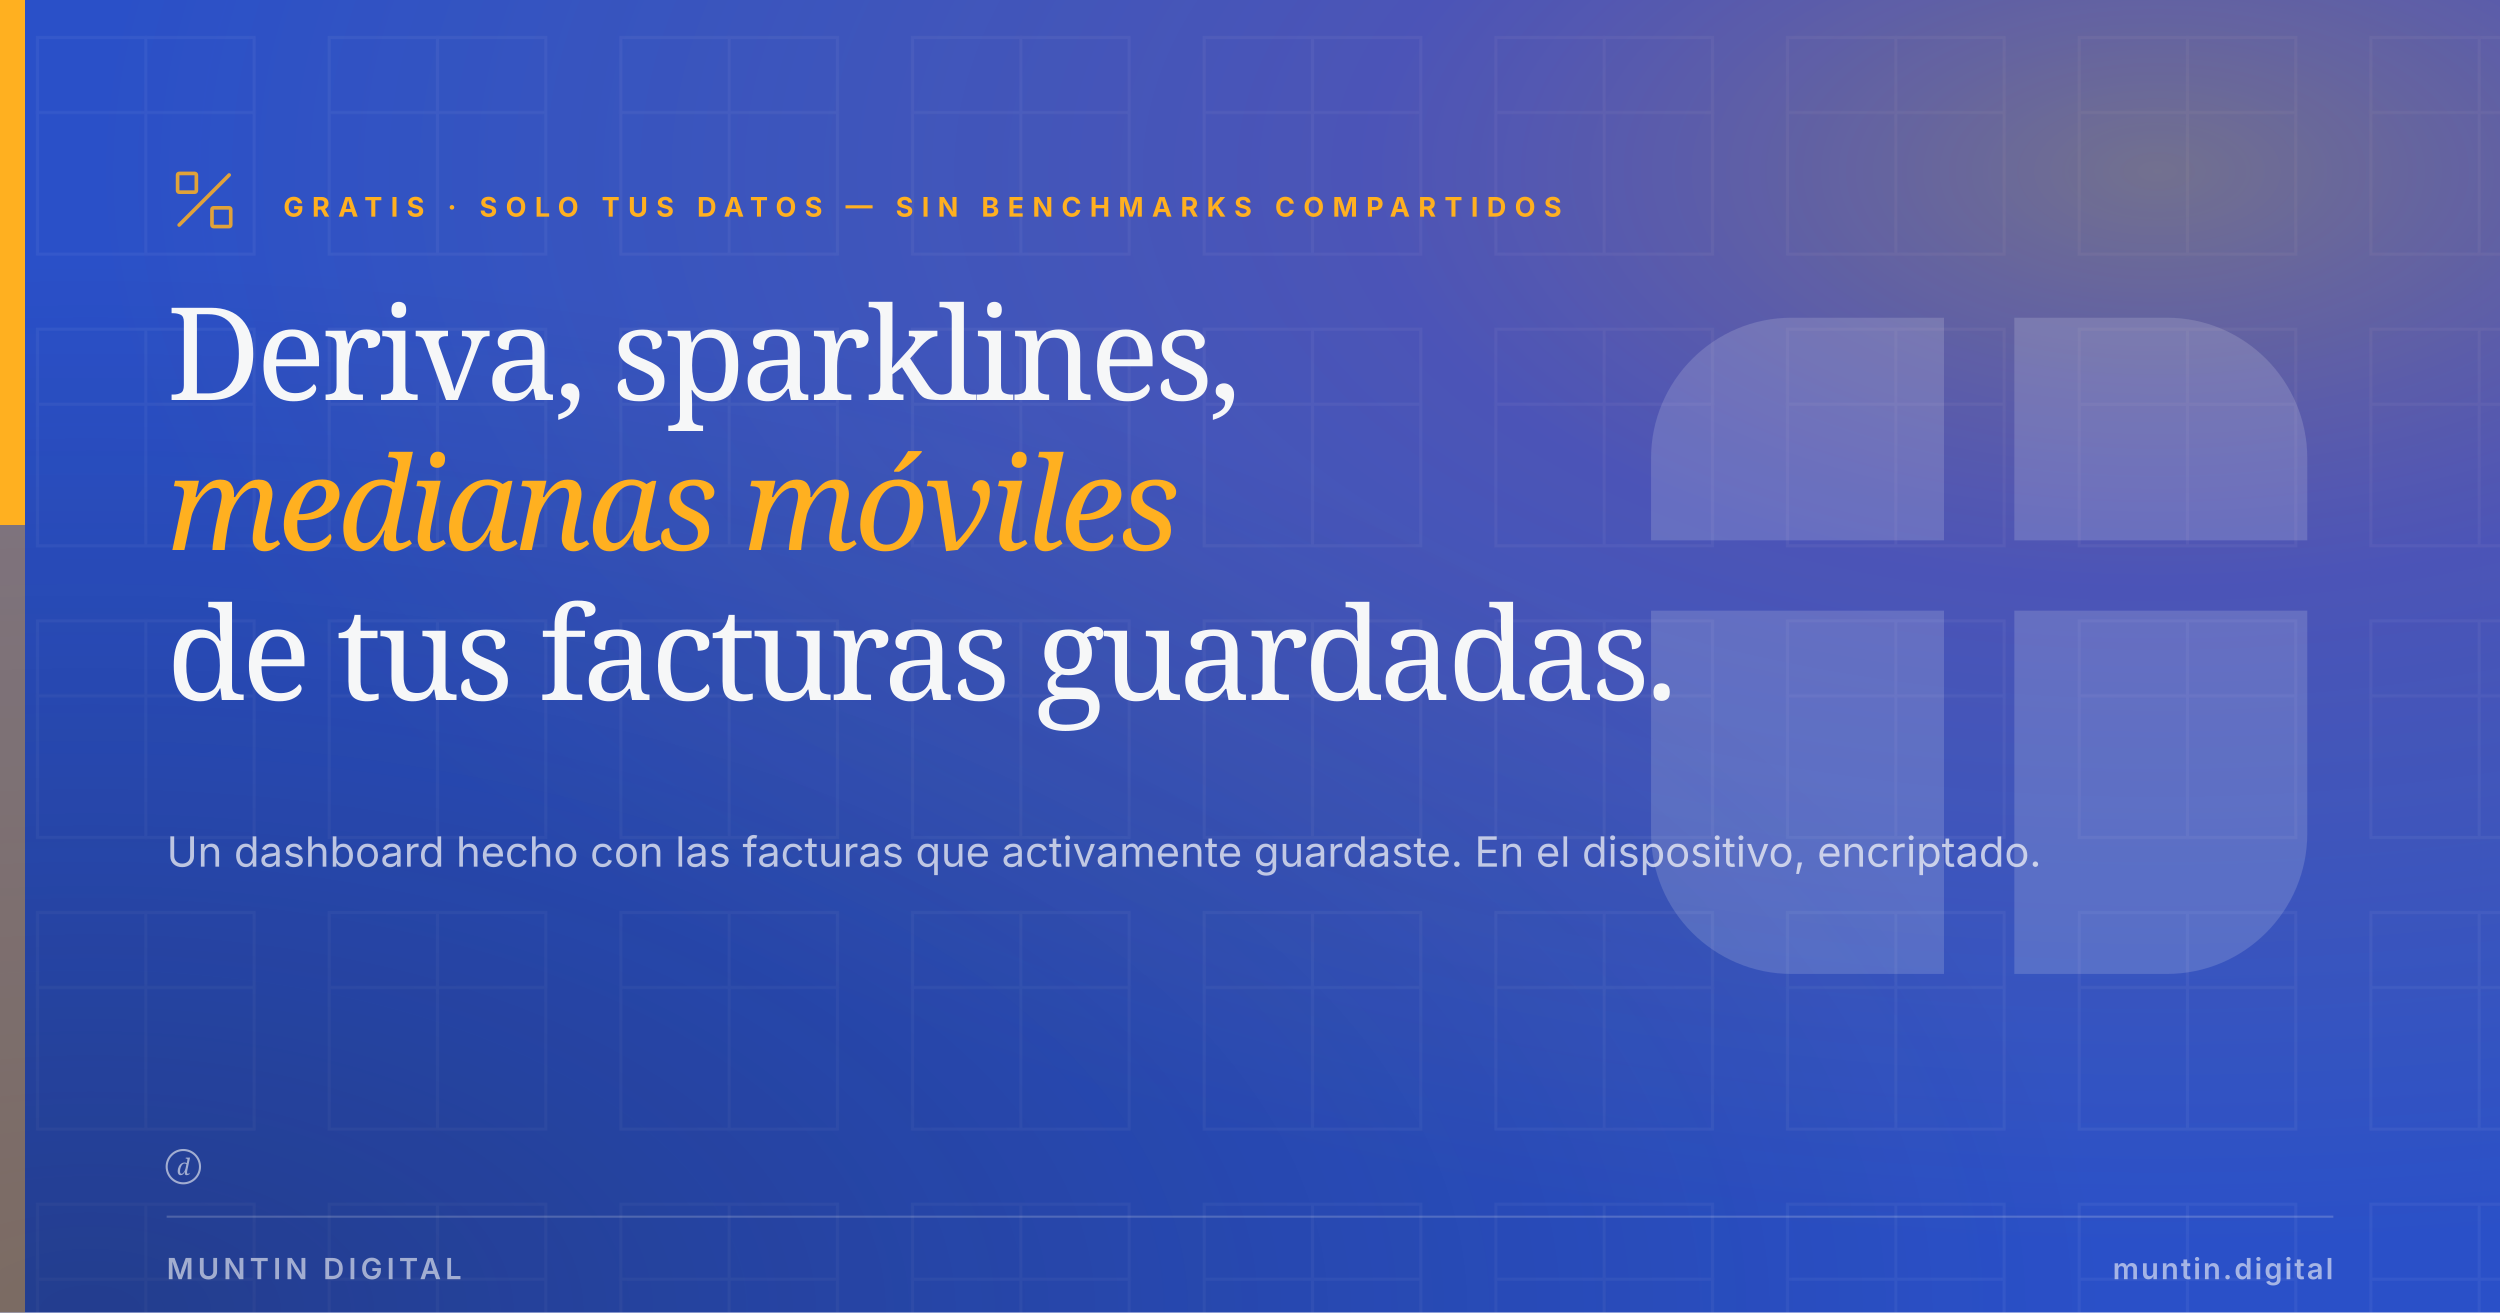
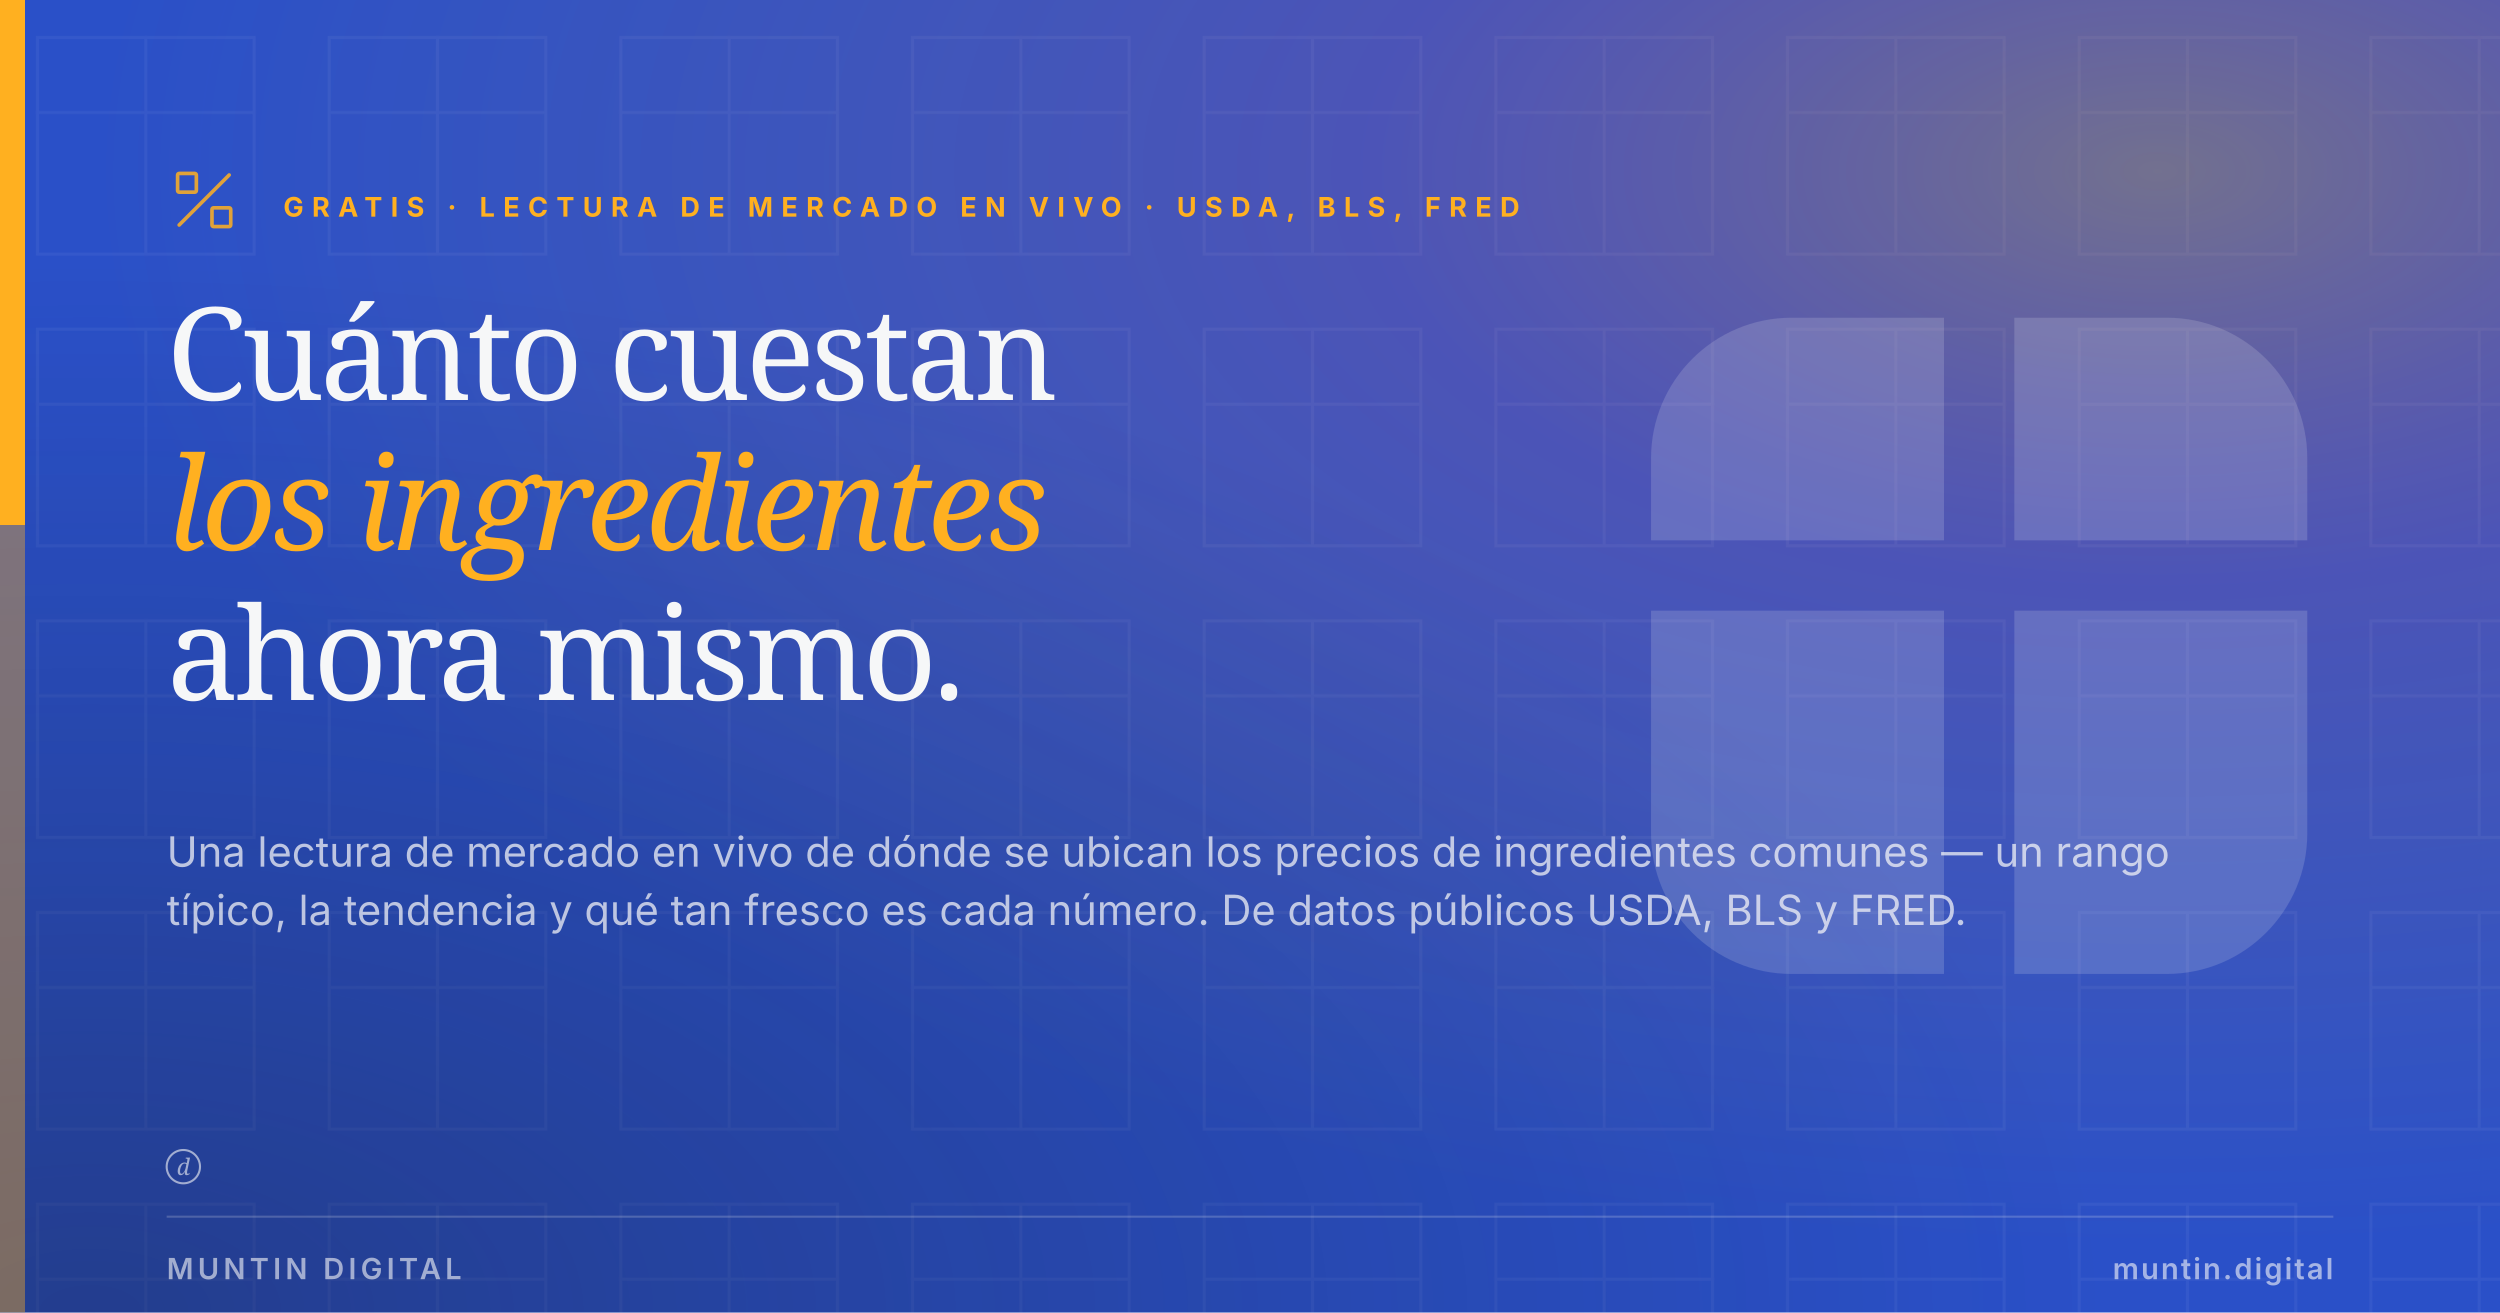
<svg xmlns="http://www.w3.org/2000/svg" viewBox="0 0 1200 630" width="1200" height="630">
  <rect width="1200" height="630" fill="#2A50C8" />
  <defs>
    <pattern id="muntinField" x="0" y="0" width="140" height="140" patternUnits="userSpaceOnUse">
      <g transform="translate(18, 18)" fill="none" stroke="#F6F7F8" stroke-width="1.5" stroke-linecap="square" stroke-linejoin="miter">
        <rect x="0" y="0" width="104" height="104" />
        <line x1="52" y1="0" x2="52" y2="104" />
        <line x1="0" y1="36" x2="104" y2="36" />
      </g>
    </pattern>
  </defs>
  <rect width="1200" height="630" fill="url(#muntinField)" opacity="0.05" />
  <defs>
    <radialGradient id="ghWarm" cx="86%" cy="13%" r="82%">
      <stop offset="0%" stop-color="#FFB020" stop-opacity="0.34" />
      <stop offset="38%" stop-color="#FF6B5C" stop-opacity="0.16" />
      <stop offset="100%" stop-color="#FFB020" stop-opacity="0" />
    </radialGradient>
    <radialGradient id="ghCast" cx="4%" cy="100%" r="80%">
      <stop offset="0%" stop-color="#16181D" stop-opacity="0.34" />
      <stop offset="100%" stop-color="#16181D" stop-opacity="0" />
    </radialGradient>
  </defs>
  <rect width="1200" height="630" fill="url(#ghCast)" />
  <rect width="1200" height="630" fill="url(#ghWarm)" />
  <rect x="0" y="0" width="12" height="252" fill="#FFB020" />
  <rect x="0" y="252" width="12" height="378" fill="#FFB020" opacity="0.4" />
  <g transform="translate(80, 78) scale(1.5)" fill="none" stroke="#FFB020" stroke-width="1.167" stroke-linecap="round" stroke-linejoin="round" color="#FFB020" opacity="0.85">
    <rect x="3.5" y="3.5" width="6" height="6" rx="0.5" />
    <rect x="14.5" y="14.5" width="6" height="6" rx="0.5" />
    <line x1="20" y1="4" x2="4" y2="20" />
  </g>
-   <text x="136" y="104" font-family="Inter, Arial, sans-serif" font-size="13" font-weight="700" letter-spacing="4" fill="#FFB020">GRATIS · SOLO TUS DATOS — SIN BENCHMARKS COMPARTIDOS</text>
-   <text x="80" y="192" font-family="Fraunces, Georgia, serif" font-size="62" font-weight="500" letter-spacing="-2" fill="#F6F7F8">Deriva, sparklines,</text>
-   <text x="80" y="264" font-family="Fraunces, Georgia, serif" font-style="italic" font-size="62" font-weight="400" letter-spacing="-2" fill="#FFB020">medianas móviles</text>
-   <text x="80" y="336" font-family="Fraunces, Georgia, serif" font-size="62" font-weight="500" letter-spacing="-2" fill="#F6F7F8">de tus facturas guardadas.</text>
+   <text x="136" y="104" font-family="Inter, Arial, sans-serif" font-size="13" font-weight="700" letter-spacing="4" fill="#FFB020">GRATIS · LECTURA DE MERCADO EN VIVO · USDA, BLS, FRED</text>
+   <text x="80" y="192" font-family="Fraunces, Georgia, serif" font-size="62" font-weight="500" letter-spacing="-2" fill="#F6F7F8">Cuánto cuestan</text>
+   <text x="80" y="264" font-family="Fraunces, Georgia, serif" font-style="italic" font-size="62" font-weight="400" letter-spacing="-2" fill="#FFB020">los ingredientes</text>
+   <text x="80" y="336" font-family="Fraunces, Georgia, serif" font-size="62" font-weight="500" letter-spacing="-2" fill="#F6F7F8">ahora mismo.</text>
  <text x="80" y="416" font-family="Inter, Arial, sans-serif" font-size="20" font-weight="400" fill="#F6F7F8" opacity="0.72">
-     <tspan x="80" dy="0">Un dashboard hecho con las facturas que activamente guardaste. En el dispositivo, encriptado.</tspan>
+     <tspan x="80" dy="0">Una lectura de mercado en vivo de dónde se ubican los precios de ingredientes comunes — un rango</tspan>
+     <tspan x="80" dy="28">típico, la tendencia y qué tan fresco es cada número. De datos públicos USDA, BLS y FRED.</tspan>
  </text>
  <g transform="translate(770, 130) scale(11.25)" fill="#F6F7F8" opacity="0.16">
    <path d="M8 2 H14.5 V11.5 H2 V8 A6 6 0 0 1 8 2 Z" />
    <path d="M17.5 2 H24 A6 6 0 0 1 30 8 V11.5 H17.5 V2 Z" />
    <path d="M2 14.5 H14.5 V30 H8 A6 6 0 0 1 2 24 V14.5 Z" />
    <path d="M17.5 14.5 H30 V24 A6 6 0 0 1 24 30 H17.5 V14.5 Z" />
  </g>
  <g transform="translate(80, 552)" fill="#F6F7F8" opacity="0.6">
    <circle cx="8" cy="8" r="8" fill="none" stroke="#F6F7F8" stroke-width="1" />
    <text x="8" y="12" text-anchor="middle" font-family="Fraunces, Georgia, serif" font-style="italic" font-size="11" font-weight="500" fill="#F6F7F8">d</text>
  </g>
  <line x1="80" y1="584" x2="1120" y2="584" stroke="rgba(246,247,248,0.2)" stroke-width="1" />
  <text x="80" y="614" font-family="Inter, Arial, sans-serif" font-size="14" font-weight="600" letter-spacing="2" fill="rgba(246,247,248,0.6)">MUNTIN DIGITAL</text>
  <text x="1120" y="614" text-anchor="end" font-family="Inter, Arial, sans-serif" font-size="14" font-weight="600" letter-spacing="1" fill="rgba(246,247,248,0.6)">muntin.digital</text>
</svg>
